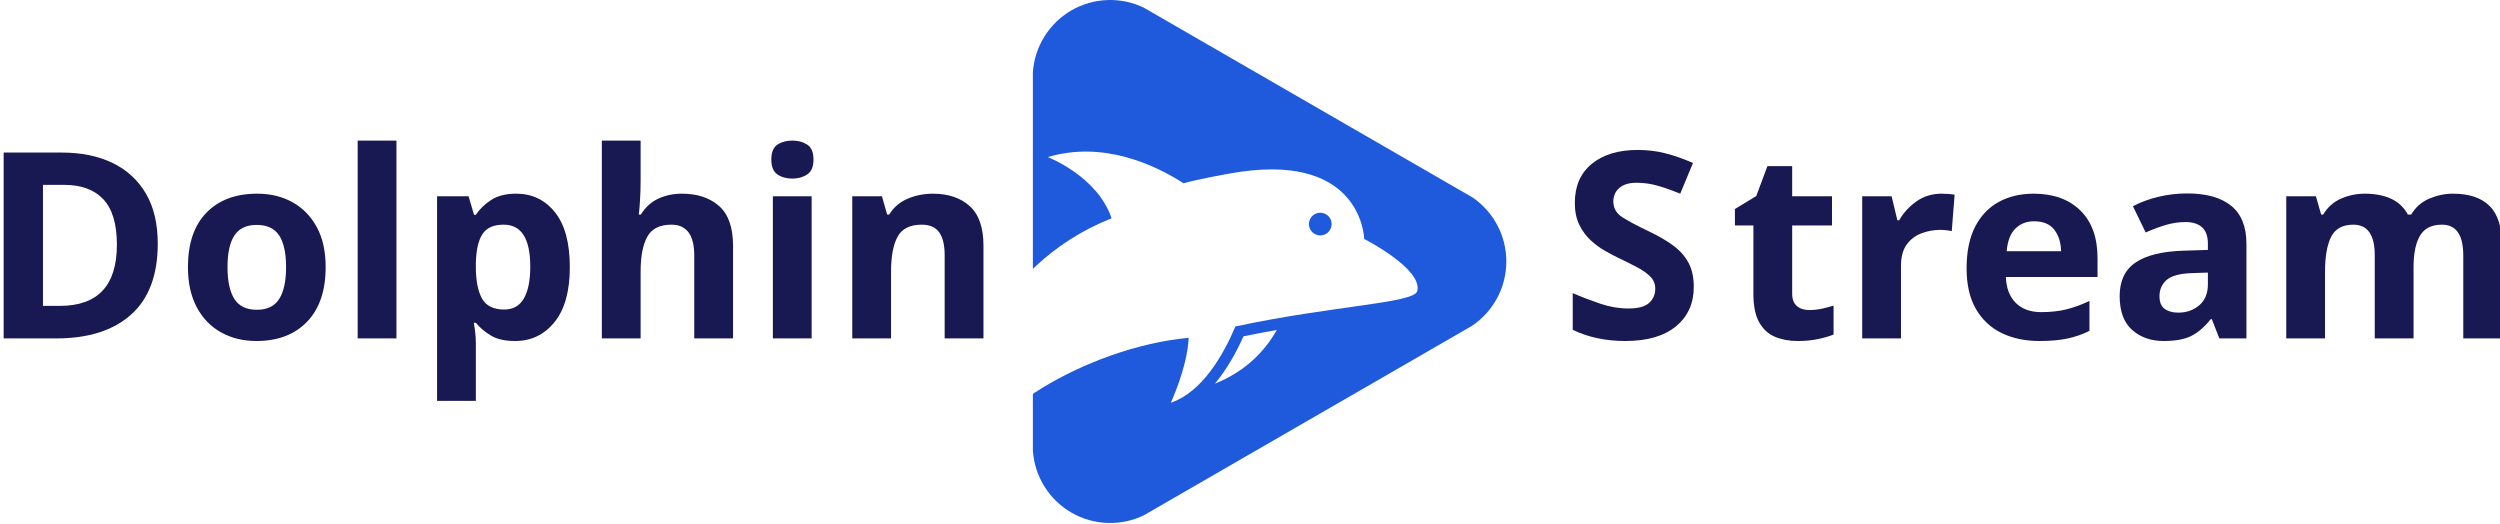
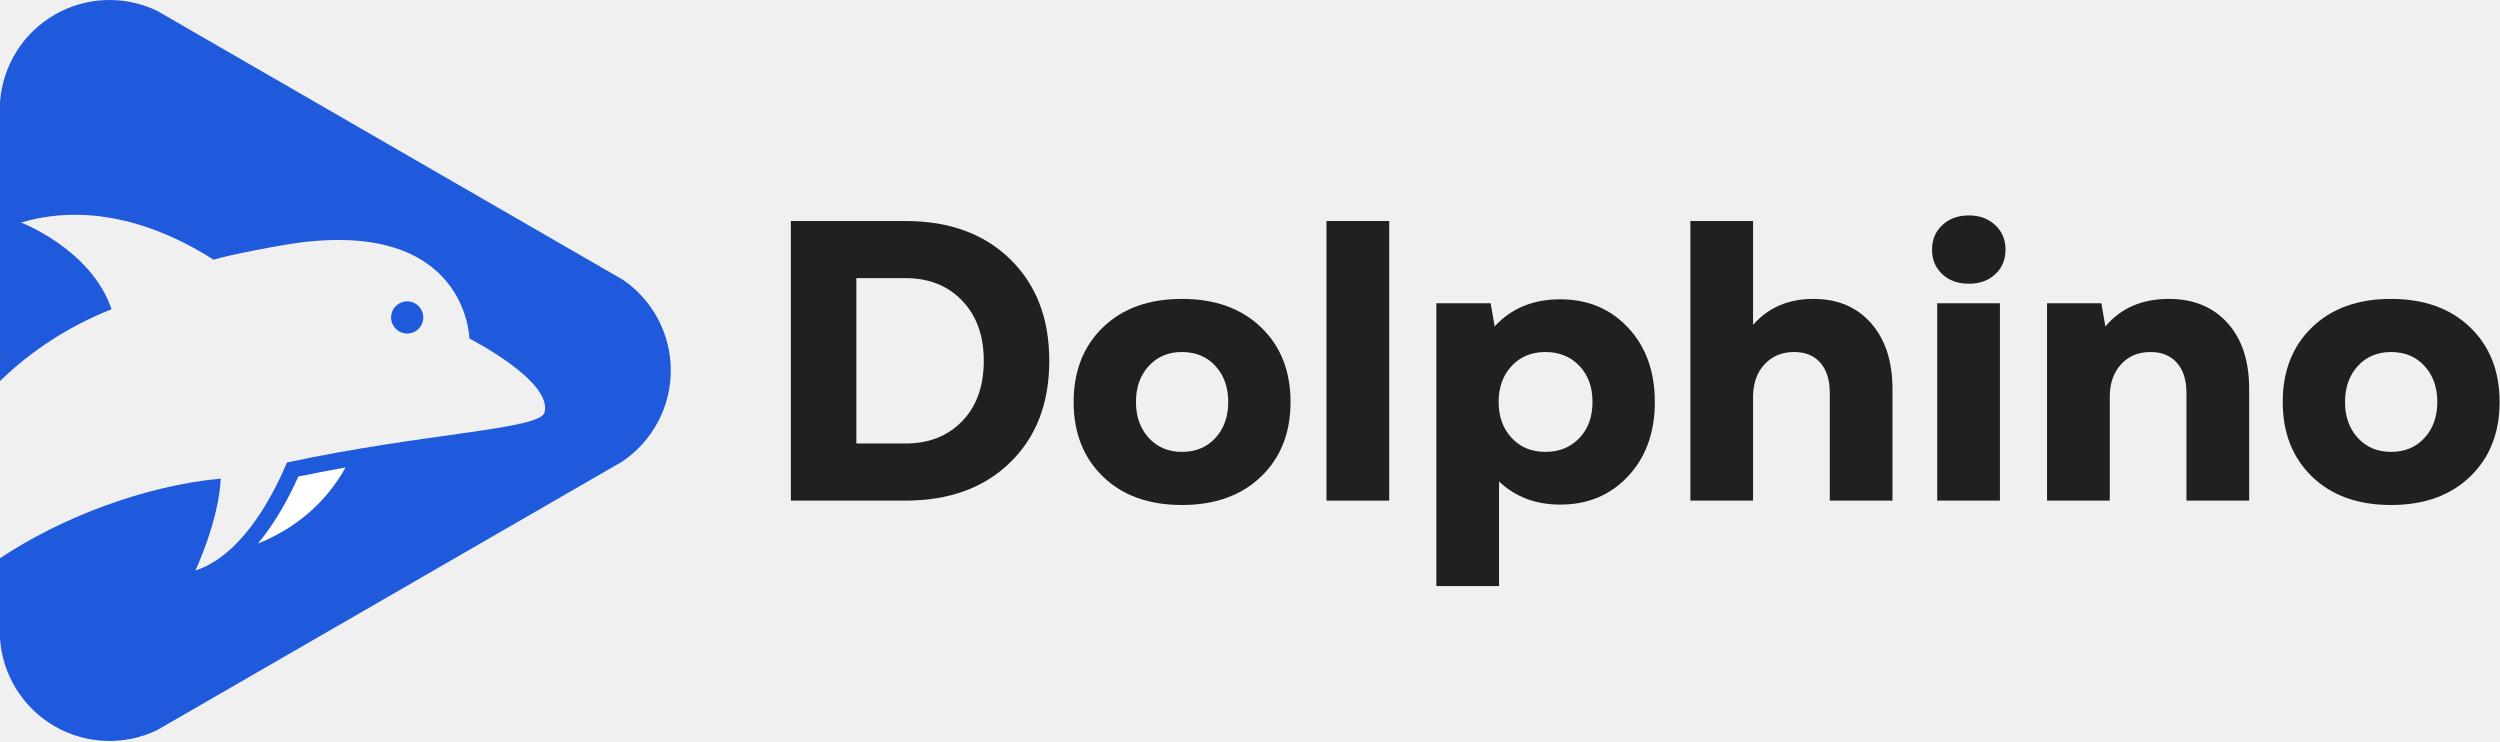
- <svg xmlns="http://www.w3.org/2000/svg" width="100%" height="100%" viewBox="0 0 1404 294" version="1.1" xml:space="preserve" style="fill-rule:evenodd;clip-rule:evenodd;stroke-linejoin:round;stroke-miterlimit:2;">
-   <g transform="matrix(1,0,0,1,-5130.12,-463.731)">
-     <g id="dolphinstream-logo" transform="matrix(0.604739,0,0,0.492346,4845.39,0)">
-       <rect x="0" y="0" width="3507.87" height="2480.32" style="fill:white;" />
-       <g transform="matrix(6.99311e-17,1.40277,-1.14206,8.5895e-17,1969.65,749.178)">
-         <path d="M350,87.5C329.211,87.5 309.758,97.746 297.996,114.887L143.536,382.427L143.536,382.435C134.575,401.189 135.427,423.158 145.817,441.162C156.344,459.35 175.235,471.1 196.204,472.502L503.804,472.502C524.773,471.103 543.667,459.35 554.195,441.162C564.586,423.158 565.441,401.185 556.473,382.428L402.342,115.468C390.643,98.011 371.023,87.523 350.006,87.503L350,87.5Z" style="fill:rgb(31,90,220);fill-rule:nonzero;" />
+ <svg xmlns="http://www.w3.org/2000/svg" width="100%" height="100%" viewBox="0 0 991 294" version="1.1" xml:space="preserve" style="fill-rule:evenodd;clip-rule:evenodd;stroke-linejoin:round;stroke-miterlimit:2;">
+   <g transform="matrix(1,0,0,1,-709.465,-4002.48)">
+     <g transform="matrix(0.604739,0,0,0.492346,109.08,3354.63)">
+       <g transform="matrix(1.3186,0,0,1.61961,319.998,815.432)">
+         <path d="M960.369,418.837C982.079,418.837 999.42,425.157 1012.39,437.799C1025.37,450.441 1031.85,467.285 1031.85,488.333C1031.85,509.38 1025.37,526.224 1012.39,538.866C999.42,551.508 982.079,557.829 960.369,557.829L903.383,557.829L903.383,418.837L960.369,418.837ZM960.369,529.434C972.018,529.434 981.417,525.728 988.565,518.315C995.713,510.902 999.287,500.908 999.287,488.333C999.287,475.889 995.713,465.928 988.565,458.449C981.417,450.97 972.018,447.231 960.369,447.231L935.947,447.231L935.947,529.434L960.369,529.434Z" style="fill:rgb(30,32,34);fill-rule:nonzero;" />
+         <path d="M1137.09,545.915C1127.29,555.313 1114.19,560.013 1097.77,560.013C1081.36,560.013 1068.29,555.313 1058.56,545.915C1048.83,536.516 1043.96,524.14 1043.96,508.784C1043.96,493.429 1048.83,481.052 1058.56,471.654C1068.29,462.255 1081.36,457.556 1097.77,457.556C1114.19,457.556 1127.29,462.255 1137.09,471.654C1146.88,481.052 1151.78,493.429 1151.78,508.784C1151.78,524.14 1146.88,536.516 1137.09,545.915ZM1097.77,533.604C1104.66,533.604 1110.22,531.288 1114.45,526.655C1118.69,522.022 1120.81,516.065 1120.81,508.784C1120.81,501.504 1118.69,495.547 1114.45,490.914C1110.22,486.281 1104.66,483.964 1097.77,483.964C1091.02,483.964 1085.53,486.281 1081.29,490.914C1077.06,495.547 1074.94,501.504 1074.94,508.784C1074.94,516.065 1077.06,522.022 1081.29,526.655C1085.53,531.288 1091.02,533.604 1097.77,533.604Z" style="fill:rgb(30,32,34);fill-rule:nonzero;" />
+         <rect x="1169.65" y="418.837" width="31.174" height="138.992" style="fill:rgb(30,32,34);fill-rule:nonzero;" />
+         <path d="M1285.81,457.754C1299.58,457.754 1310.86,462.487 1319.66,471.951C1328.47,481.416 1332.87,493.694 1332.87,508.784C1332.87,523.875 1328.47,536.152 1319.66,545.617C1310.86,555.082 1299.58,559.814 1285.81,559.814C1273.63,559.814 1263.5,555.975 1255.43,548.298L1255.43,600.32L1224.26,600.32L1224.26,459.74L1251.26,459.74L1253.25,471.256C1261.45,462.255 1272.31,457.754 1285.81,457.754ZM1261.68,526.655C1265.99,531.288 1271.58,533.604 1278.46,533.604C1285.35,533.604 1290.97,531.321 1295.34,526.754C1299.71,522.187 1301.89,516.197 1301.89,508.784C1301.89,501.371 1299.71,495.381 1295.34,490.815C1290.97,486.248 1285.35,483.964 1278.46,483.964C1271.58,483.964 1265.99,486.281 1261.68,490.914C1257.38,495.547 1255.23,501.504 1255.23,508.784C1255.23,516.065 1257.38,522.022 1261.68,526.655Z" style="fill:rgb(30,32,34);fill-rule:nonzero;" />
+         <path d="M1411.7,457.556C1423.74,457.556 1433.31,461.593 1440.39,469.668C1447.47,477.743 1451.01,488.664 1451.01,502.43L1451.01,557.829L1419.84,557.829L1419.84,504.217C1419.84,497.863 1418.28,492.899 1415.17,489.325C1412.06,485.751 1407.73,483.964 1402.16,483.964C1396.08,483.964 1391.14,486.016 1387.37,490.12C1383.6,494.223 1381.71,499.584 1381.71,506.203L1381.71,557.829L1350.54,557.829L1350.54,418.837L1381.71,418.837L1381.71,470.462C1389.26,461.858 1399.25,457.556 1411.7,457.556Z" style="fill:rgb(30,32,34);fill-rule:nonzero;" />
+         <path d="M1502.14,445.245C1498.77,448.422 1494.36,450.011 1488.94,450.011C1483.51,450.011 1479.11,448.422 1475.73,445.245C1472.36,442.068 1470.67,438.031 1470.67,433.133C1470.67,428.103 1472.39,423.999 1475.83,420.822C1479.27,417.645 1483.64,416.057 1488.94,416.057C1494.23,416.057 1498.6,417.645 1502.04,420.822C1505.48,423.999 1507.2,428.103 1507.2,433.133C1507.2,438.031 1505.52,442.068 1502.14,445.245ZM1473.25,557.829L1473.25,459.74L1504.42,459.74L1504.42,557.829L1473.25,557.829Z" style="fill:rgb(30,32,34);fill-rule:nonzero;" />
+         <path d="M1588.41,457.556C1600.59,457.556 1610.29,461.527 1617.5,469.469C1624.72,477.412 1628.33,488.399 1628.33,502.43L1628.33,557.829L1597.15,557.829L1597.15,504.217C1597.15,497.863 1595.56,492.899 1592.39,489.325C1589.21,485.751 1584.84,483.964 1579.28,483.964C1573.19,483.964 1568.29,486.016 1564.59,490.12C1560.88,494.223 1559.03,499.584 1559.03,506.203L1559.03,557.829L1527.85,557.829L1527.85,459.74L1554.86,459.74L1556.84,471.256C1564.52,462.123 1575.05,457.556 1588.41,457.556Z" style="fill:rgb(30,32,34);fill-rule:nonzero;" />
+         <path d="M1738.13,545.915C1728.33,555.313 1715.23,560.013 1698.81,560.013C1682.4,560.013 1669.33,555.313 1659.6,545.915C1649.87,536.516 1645,524.14 1645,508.784C1645,493.429 1649.87,481.052 1659.6,471.654C1669.33,462.255 1682.4,457.556 1698.81,457.556C1715.23,457.556 1728.33,462.255 1738.13,471.654C1747.92,481.052 1752.82,493.429 1752.82,508.784C1752.82,524.14 1747.92,536.516 1738.13,545.915ZM1698.81,533.604C1705.7,533.604 1711.26,531.288 1715.49,526.655C1719.73,522.022 1721.85,516.065 1721.85,508.784C1721.85,501.504 1719.73,495.547 1715.49,490.914C1711.26,486.281 1705.7,483.964 1698.81,483.964C1692.06,483.964 1686.57,486.281 1682.33,490.914C1678.1,495.547 1675.98,501.504 1675.98,508.784C1675.98,516.065 1678.1,522.022 1682.33,526.655C1686.57,531.288 1692.06,533.604 1698.81,533.604Z" style="fill:rgb(30,32,34);fill-rule:nonzero;" />
      </g>
-       <g transform="matrix(-1.01672,-0.118894,-0.0967973,1.24881,1937.83,1036.18)">
-         <path d="M290.61,250.34C299.188,277.422 315.196,312.793 342.544,324.942C342.544,324.942 330.583,291.579 331.958,264.641C424.144,282.189 522.295,357.471 511.901,398.646C550.31,335.867 516.519,216.488 412.03,163.088C428.596,126.006 475.096,113.201 475.096,113.201C426.252,93.455 377.444,111.006 349.856,125.221C339.821,121.088 310.43,112.553 299.524,109.92C190.254,83.486 181.594,160.029 181.594,160.029C181.594,160.029 125.66,182.103 129.09,202.724C130.961,213.927 204.813,223.169 290.61,250.341L290.61,250.34ZM252.85,249.941L252.85,249.94L252.85,249.941L252.85,249.941C261.248,268.967 276.538,289.565 304.237,303.878C294.549,289.745 287.483,273.382 282.475,258.597C272.338,255.488 262.483,252.62 252.85,249.941ZM222.626,140.02C228.317,140.02 232.954,144.645 232.954,150.356C232.954,156.055 228.317,160.684 222.626,160.684C216.915,160.684 212.298,156.059 212.298,150.356C212.302,144.645 216.915,140.02 222.626,140.02Z" style="fill:white;fill-rule:nonzero;" />
-       </g>
-       <g transform="matrix(1.3186,0,0,1.61961,-718.839,424.436)">
-         <text x="888.292px" y="557.829px" style="font-family:'Nexa-Heavy', 'Nexa';font-weight:900;font-size:183.333px;fill:rgb(24,25,82);">D<tspan x="1026.34px " y="557.829px ">o</tspan>lphin</text>
-       </g>
-       <g transform="matrix(1.3186,0,0,1.61961,748.952,424.436)">
-         <text x="888.292px" y="557.829px" style="font-family:'Nexa-Heavy', 'Nexa';font-weight:900;font-size:183.333px;fill:rgb(24,25,82);">S<tspan x="1006.73px 1084.46px 1166.59px " y="557.829px 557.829px 557.829px ">tre</tspan>am</text>
+     </g>
+     <g transform="matrix(0.604739,0,0,0.492346,109.08,3354.63)">
+       <g transform="matrix(1,0,0,1,-437.222,-111.463)">
+         <g transform="matrix(6.99311e-17,1.40277,-1.14206,8.5895e-17,1969.65,1234.61)">
+           <path d="M356.066,472.502L196.204,472.502C175.235,471.1 156.344,459.35 145.817,441.162C135.427,423.158 134.575,401.189 143.536,382.435L143.536,382.427L297.996,114.887C309.758,97.746 329.211,87.5 350,87.5L350.006,87.503C371.022,87.523 390.643,98.011 402.342,115.468L556.472,382.428C565.441,401.185 564.586,423.158 554.195,441.162C543.667,459.35 524.773,471.103 503.804,472.502L457.785,472.502C435.228,438.783 416.259,390.82 412.053,345.817C436.151,346.876 464.838,360.352 464.838,360.352C456.341,334.975 426.209,317.727 402.826,307.795L402.827,307.795C385.909,229.111 383.941,162.582 374.126,159.966C356.059,155.165 331.667,203.089 331.667,203.089C331.667,203.089 262.791,204.311 277.062,303.829C278.482,313.761 283.589,340.649 286.418,349.933C271.424,373.289 251.663,415.252 265.102,460.409C265.102,460.409 280.443,420.098 314.859,408.493C324.874,433.748 339.228,455.159 356.066,472.502Z" style="fill:rgb(31,90,220);" />
+         </g>
+         <g transform="matrix(6.99311e-17,1.40277,-1.14206,8.5895e-17,1969.65,1234.61)">
+           <path d="M410.866,301.252C408.957,291.964 407.24,282.948 405.671,274.145C421.897,283.234 438.939,298.592 449.333,324.464C437.572,314.642 423.604,306.964 410.866,301.252Z" style="fill:rgb(31,90,220);" />
+         </g>
+         <g transform="matrix(6.99311e-17,1.40277,-1.14206,8.5895e-17,1969.65,1234.61)">
+           <path d="M310.376,237.922C309.894,242.989 313.618,247.508 318.702,247.992C323.776,248.475 328.29,244.74 328.772,239.673C329.256,234.589 325.53,230.087 320.453,229.603C315.369,229.123 310.86,232.838 310.376,237.922Z" style="fill:rgb(31,90,220);" />
+         </g>
+         <g transform="matrix(-1.01672,-0.118894,-0.0967973,1.24881,1937.83,1521.61)">
+           <path d="M282.475,258.597C272.338,255.488 262.483,252.62 252.85,249.941C261.248,268.967 276.538,289.565 304.237,303.878C294.55,289.745 287.483,273.382 282.475,258.597Z" style="fill:white;" />
+         </g>
      </g>
    </g>
  </g>
</svg>
